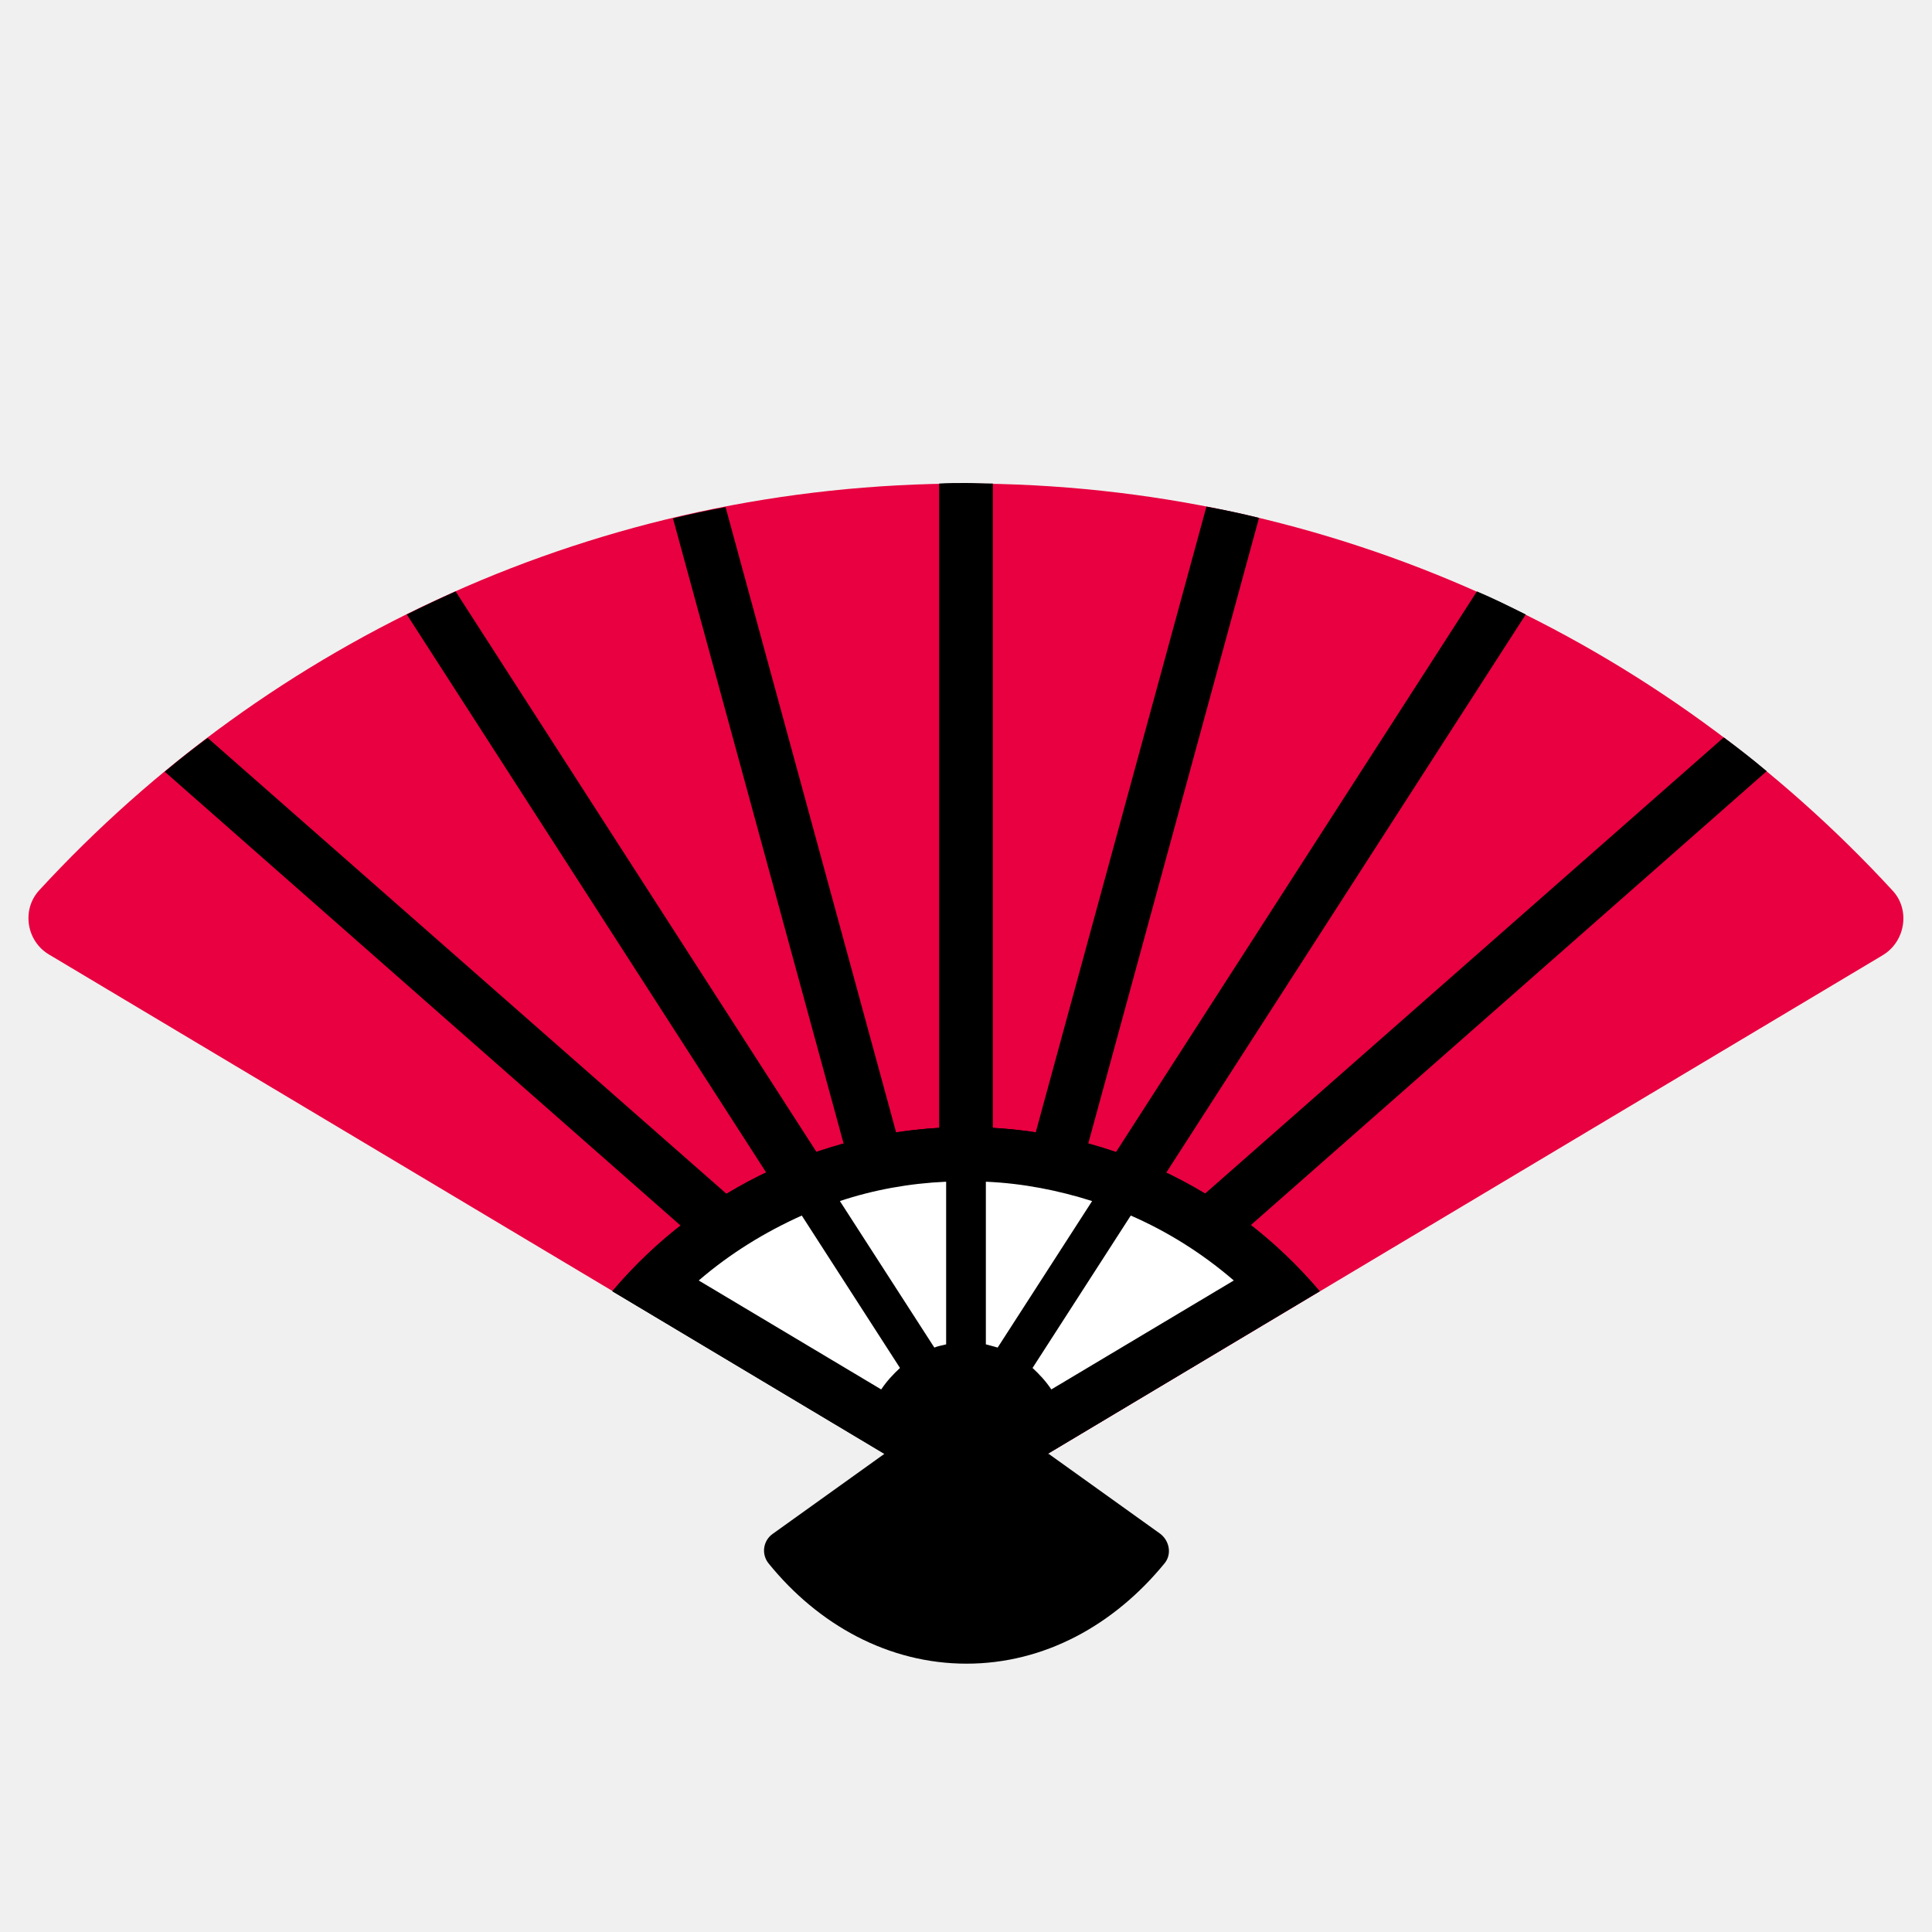
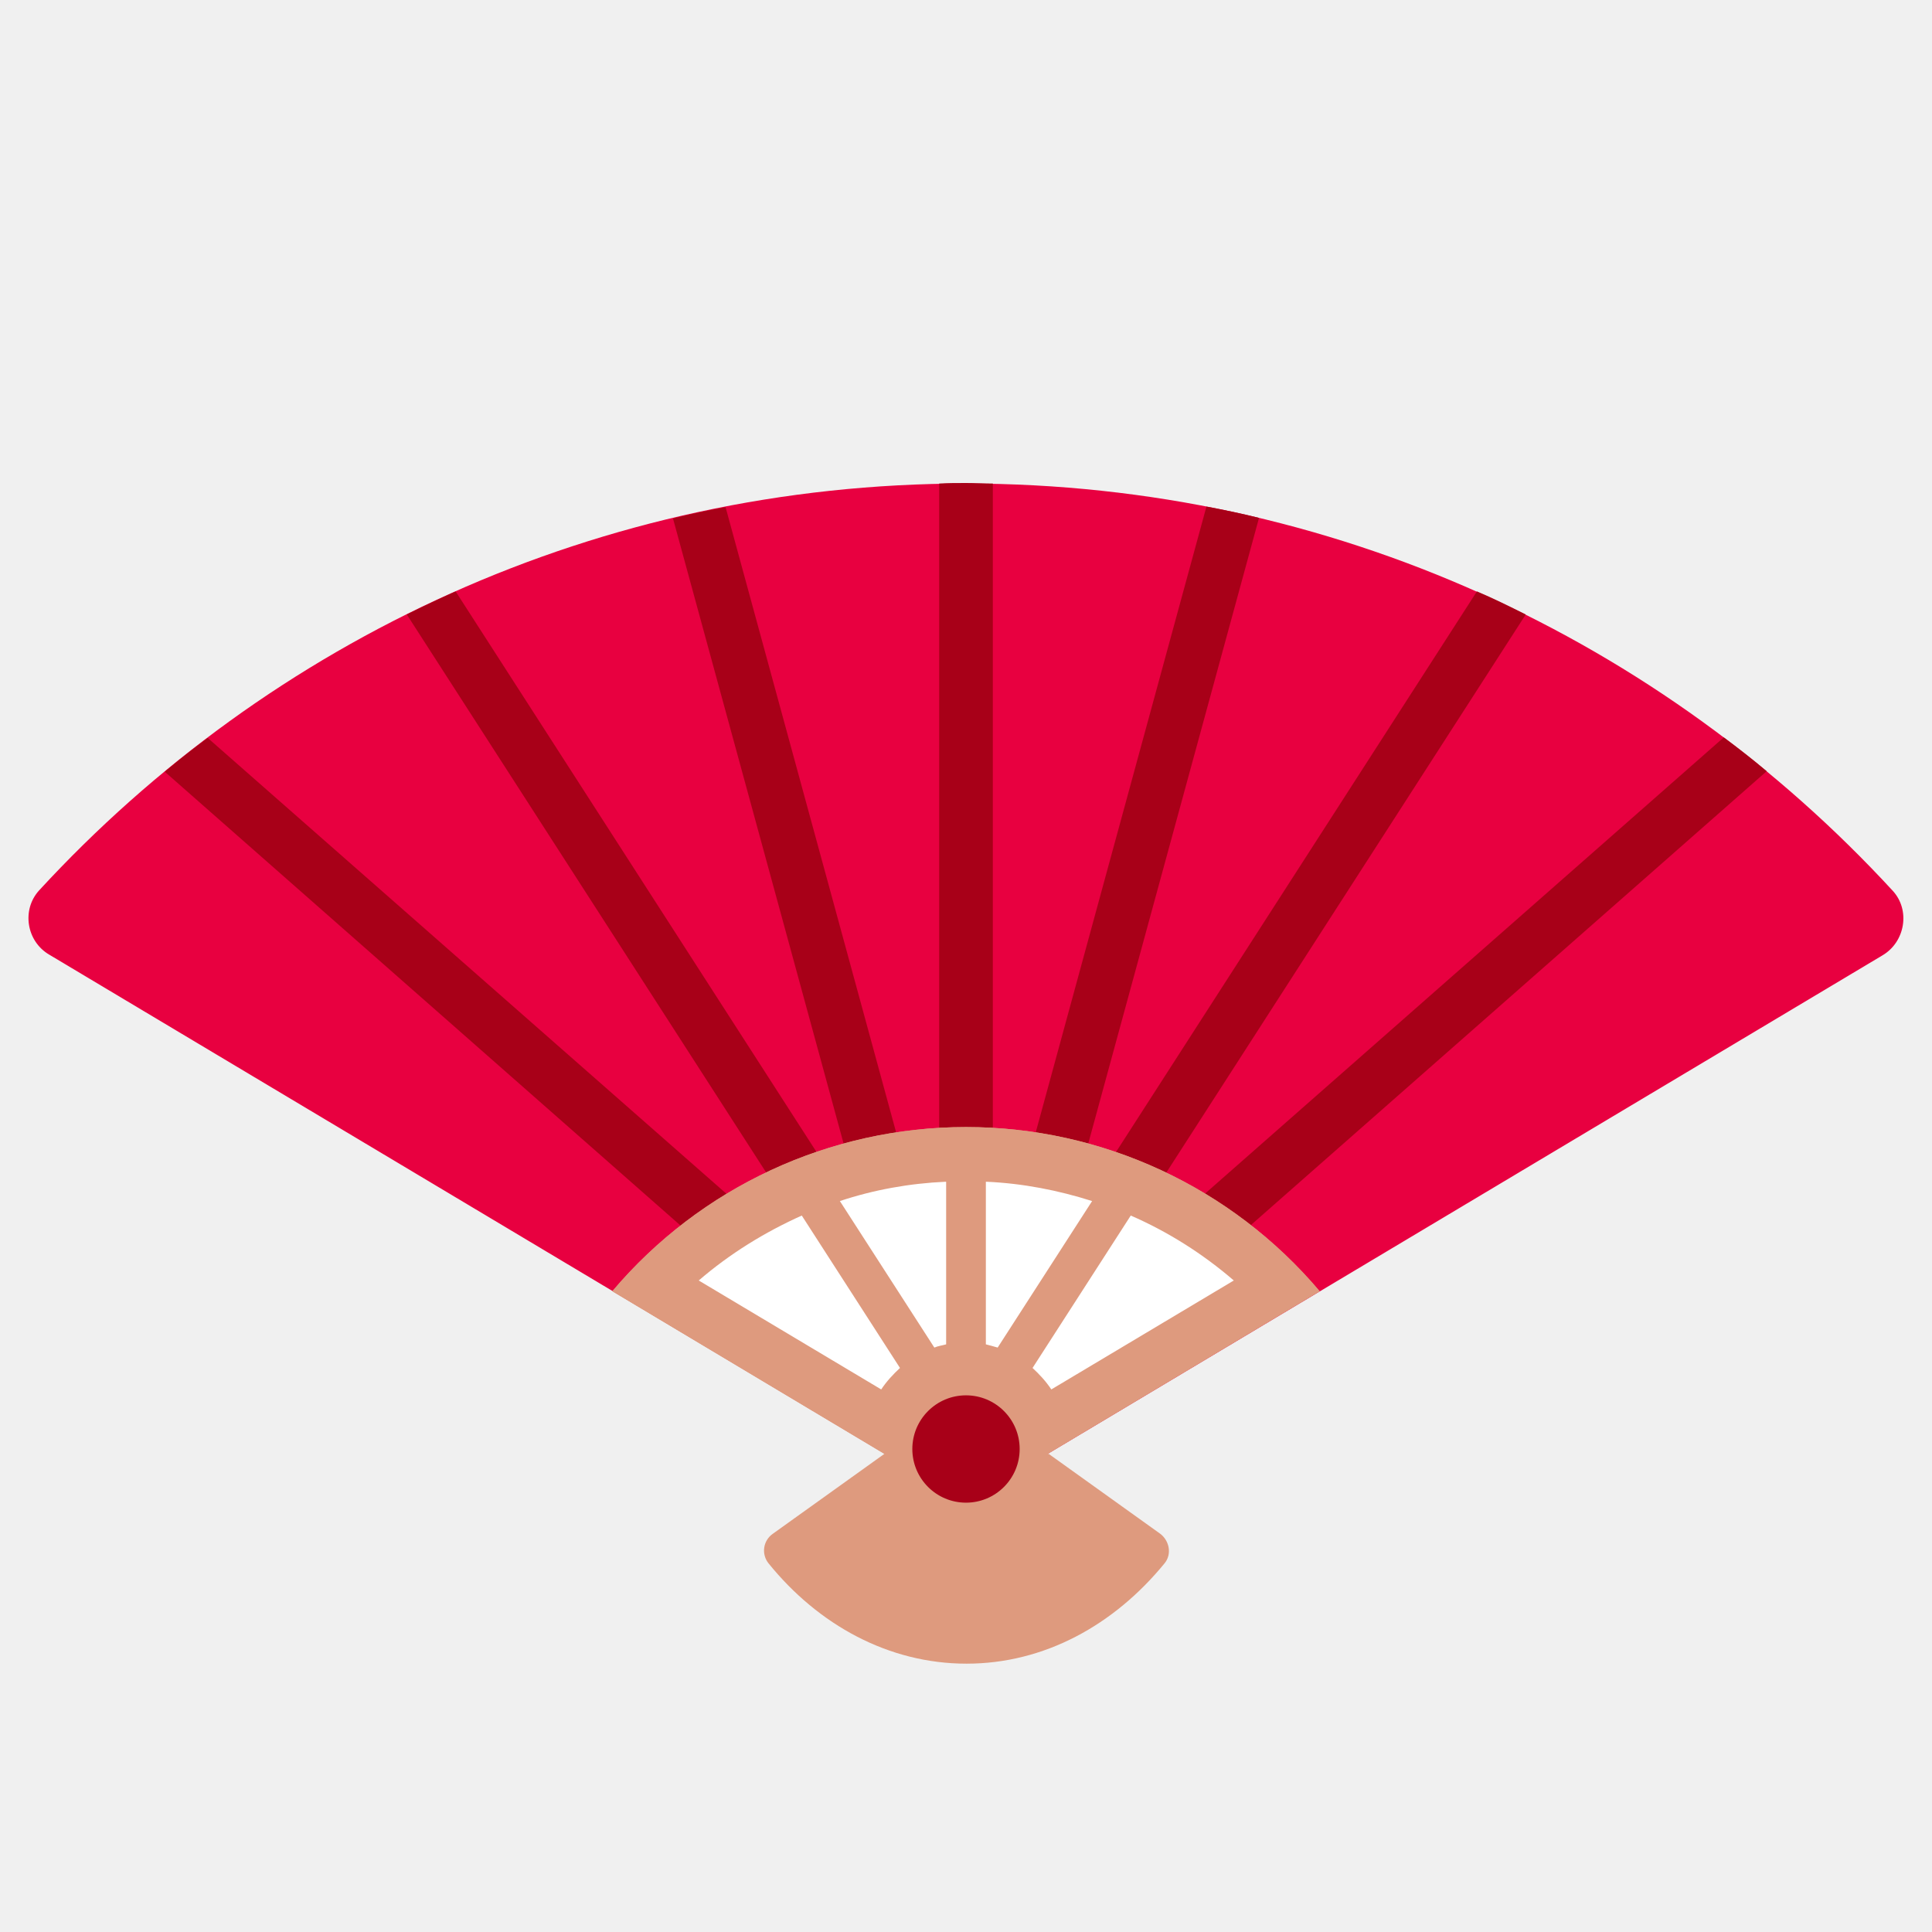
<svg xmlns="http://www.w3.org/2000/svg" viewBox="0 0 36 36">
  <path fill="#e80040" d="m18 28 17.08-10.2c.42-.25.52-.84.19-1.2C30.98 11.94 24.84 9.01 18 9.01S5.02 11.93.73 16.59c-.33.36-.24.95.19 1.2L18 27.99Z" />
-   <path d="m18 25.79.03-.05.47-1.71V9.01c-.17 0-.33-.01-.5-.01s-.33 0-.5.01v15.02l.47 1.71zm-.81 1.26-.06.1.23.15-.03-.1zm2.99-2.79 8.25-12.81c-.3-.15-.6-.3-.91-.43l-7.68 11.93-.58 2.12.92-.81Z" class="cls-3" />
-   <path d="m18.01 25.81.02-.07-.03.05zm.76 1.01 14.15-12.45c-.26-.22-.53-.43-.8-.63L20.17 24.25l-.92.81-.48 1.75Zm-1.54.03-.12.11.08.09.14.15zm1.21.62.06.23.04-.02.1-.38-.13.08z" class="cls-3" />
-   <path d="m19.25 25.07.58-2.12 3.63-13.3c-.32-.08-.65-.15-.98-.21L18.5 24.03l-.47 1.71-.02.07.55.86.2.18v-.03zm-3.08-2.12L8.49 11.02c-.31.14-.61.28-.91.43l8.25 12.81.92.81-.58-2.12Z" class="cls-3" />
-   <path d="m17.97 25.74.14.53.46.4-.56-.86-.01-.02zm.54 1.64.13-.08.23-.15-.06-.1z" class="cls-3" />
-   <path d="m18.57 26.67-.46-.4.33 1.2.07-.09.3-.33.08-.09-.12-.11zm-1.82-1.6-.92-.81L3.87 13.75c-.27.2-.54.41-.8.63l14.15 12.45-.48-1.75Z" class="cls-3" />
-   <path d="m18.44 27.47-.33-1.19-.14-.53-.47-1.71-3.98-14.59c-.33.06-.66.13-.98.21l3.63 13.3.58 2.12.48 1.75v.03l.1.35.03.09.1.38.54.32.5-.3-.06-.23Z" class="cls-3" />
-   <path d="m18 28 6.59-3.94a8.628 8.628 0 0 0-13.18 0z" class="cls-4" />
+   <path fill="#a80018" d="m18 25.79.03-.05.47-1.71V9.01c-.17 0-.33-.01-.5-.01s-.33 0-.5.01v15.02l.47 1.71zm-.81 1.26-.06.1.23.15-.03-.1zm2.99-2.79 8.25-12.81c-.3-.15-.6-.3-.91-.43l-7.68 11.93-.58 2.12.92-.81Z" />
+   <path fill="#a80018" d="m18.01 25.81.02-.07-.03.05zm.76 1.01 14.15-12.45c-.26-.22-.53-.43-.8-.63L20.17 24.25l-.92.81-.48 1.75Zm-1.54.03-.12.11.08.09.14.15zm1.21.62.06.23.04-.02.1-.38-.13.08z" />
+   <path fill="#a80018" d="m19.25 25.07.58-2.12 3.63-13.3c-.32-.08-.65-.15-.98-.21L18.5 24.03l-.47 1.71-.02.07.55.86.2.18v-.03zm-3.08-2.12L8.49 11.02c-.31.14-.61.28-.91.43l8.25 12.81.92.81-.58-2.12Z" />
+   <path fill="#a80018" d="m17.97 25.74.14.53.46.4-.56-.86-.01-.02zm.54 1.64.13-.08.23-.15-.06-.1z" />
+   <path fill="#a80018" d="m18.57 26.67-.46-.4.33 1.2.07-.09.3-.33.08-.09-.12-.11zm-1.82-1.6-.92-.81L3.87 13.75c-.27.2-.54.41-.8.63l14.15 12.45-.48-1.75Z" />
+   <path fill="#a80018" d="m18.44 27.47-.33-1.19-.14-.53-.47-1.71-3.98-14.59c-.33.06-.66.13-.98.21l3.63 13.3.58 2.12.48 1.75v.03l.1.35.03.09.1.38.54.32.5-.3-.06-.23Z" />
+   <path fill="#de9a7e" d="m18 28 6.59-3.94a8.628 8.628 0 0 0-13.18 0z" />
  <path fill="#fff" d="M12.19 23.95c1.53-1.56 3.62-2.45 5.81-2.45s4.28.88 5.81 2.45L18 27.42l-5.81-3.47Z" />
-   <path d="m19.52 27.09 5.07-3.03a8.628 8.628 0 0 0-13.18 0l5.07 3.03-2.08 1.49a.38.38 0 0 0-.08.55c.93 1.15 2.24 1.87 3.69 1.87s2.75-.72 3.69-1.87c.14-.17.09-.42-.08-.55l-2.08-1.49Zm3.47-3.23-3.4 2.03c-.1-.15-.22-.28-.35-.4l1.83-2.84c.69.3 1.34.71 1.92 1.21Zm-4.61-1.84c.68.03 1.34.16 1.97.36l-1.76 2.73c-.07-.02-.14-.04-.22-.06v-3.03Zm-.75 0v3.03c-.07.02-.15.03-.22.06l-1.76-2.73c.63-.21 1.3-.33 1.97-.36Zm-4.61 1.84c.58-.5 1.23-.9 1.92-1.21l1.83 2.84c-.13.12-.25.25-.35.4l-3.4-2.03Z" class="cls-4" />
-   <circle cx="18" cy="27" r="1" class="cls-3" />
+   <path fill="#de9a7e" d="m19.52 27.09 5.07-3.03a8.628 8.628 0 0 0-13.18 0l5.07 3.03-2.08 1.49a.38.38 0 0 0-.08.55c.93 1.15 2.24 1.87 3.69 1.87s2.75-.72 3.69-1.87c.14-.17.09-.42-.08-.55l-2.08-1.49Zm3.47-3.23-3.4 2.03c-.1-.15-.22-.28-.35-.4l1.83-2.84c.69.3 1.34.71 1.92 1.21Zm-4.61-1.84c.68.03 1.34.16 1.97.36l-1.76 2.73c-.07-.02-.14-.04-.22-.06v-3.03Zm-.75 0v3.03c-.07.02-.15.03-.22.06l-1.76-2.73c.63-.21 1.3-.33 1.97-.36Zm-4.61 1.84c.58-.5 1.23-.9 1.92-1.21l1.83 2.84c-.13.12-.25.25-.35.4l-3.4-2.03Z" />
+   <circle cx="18" cy="27" r="1" fill="#a80018" />
</svg>
